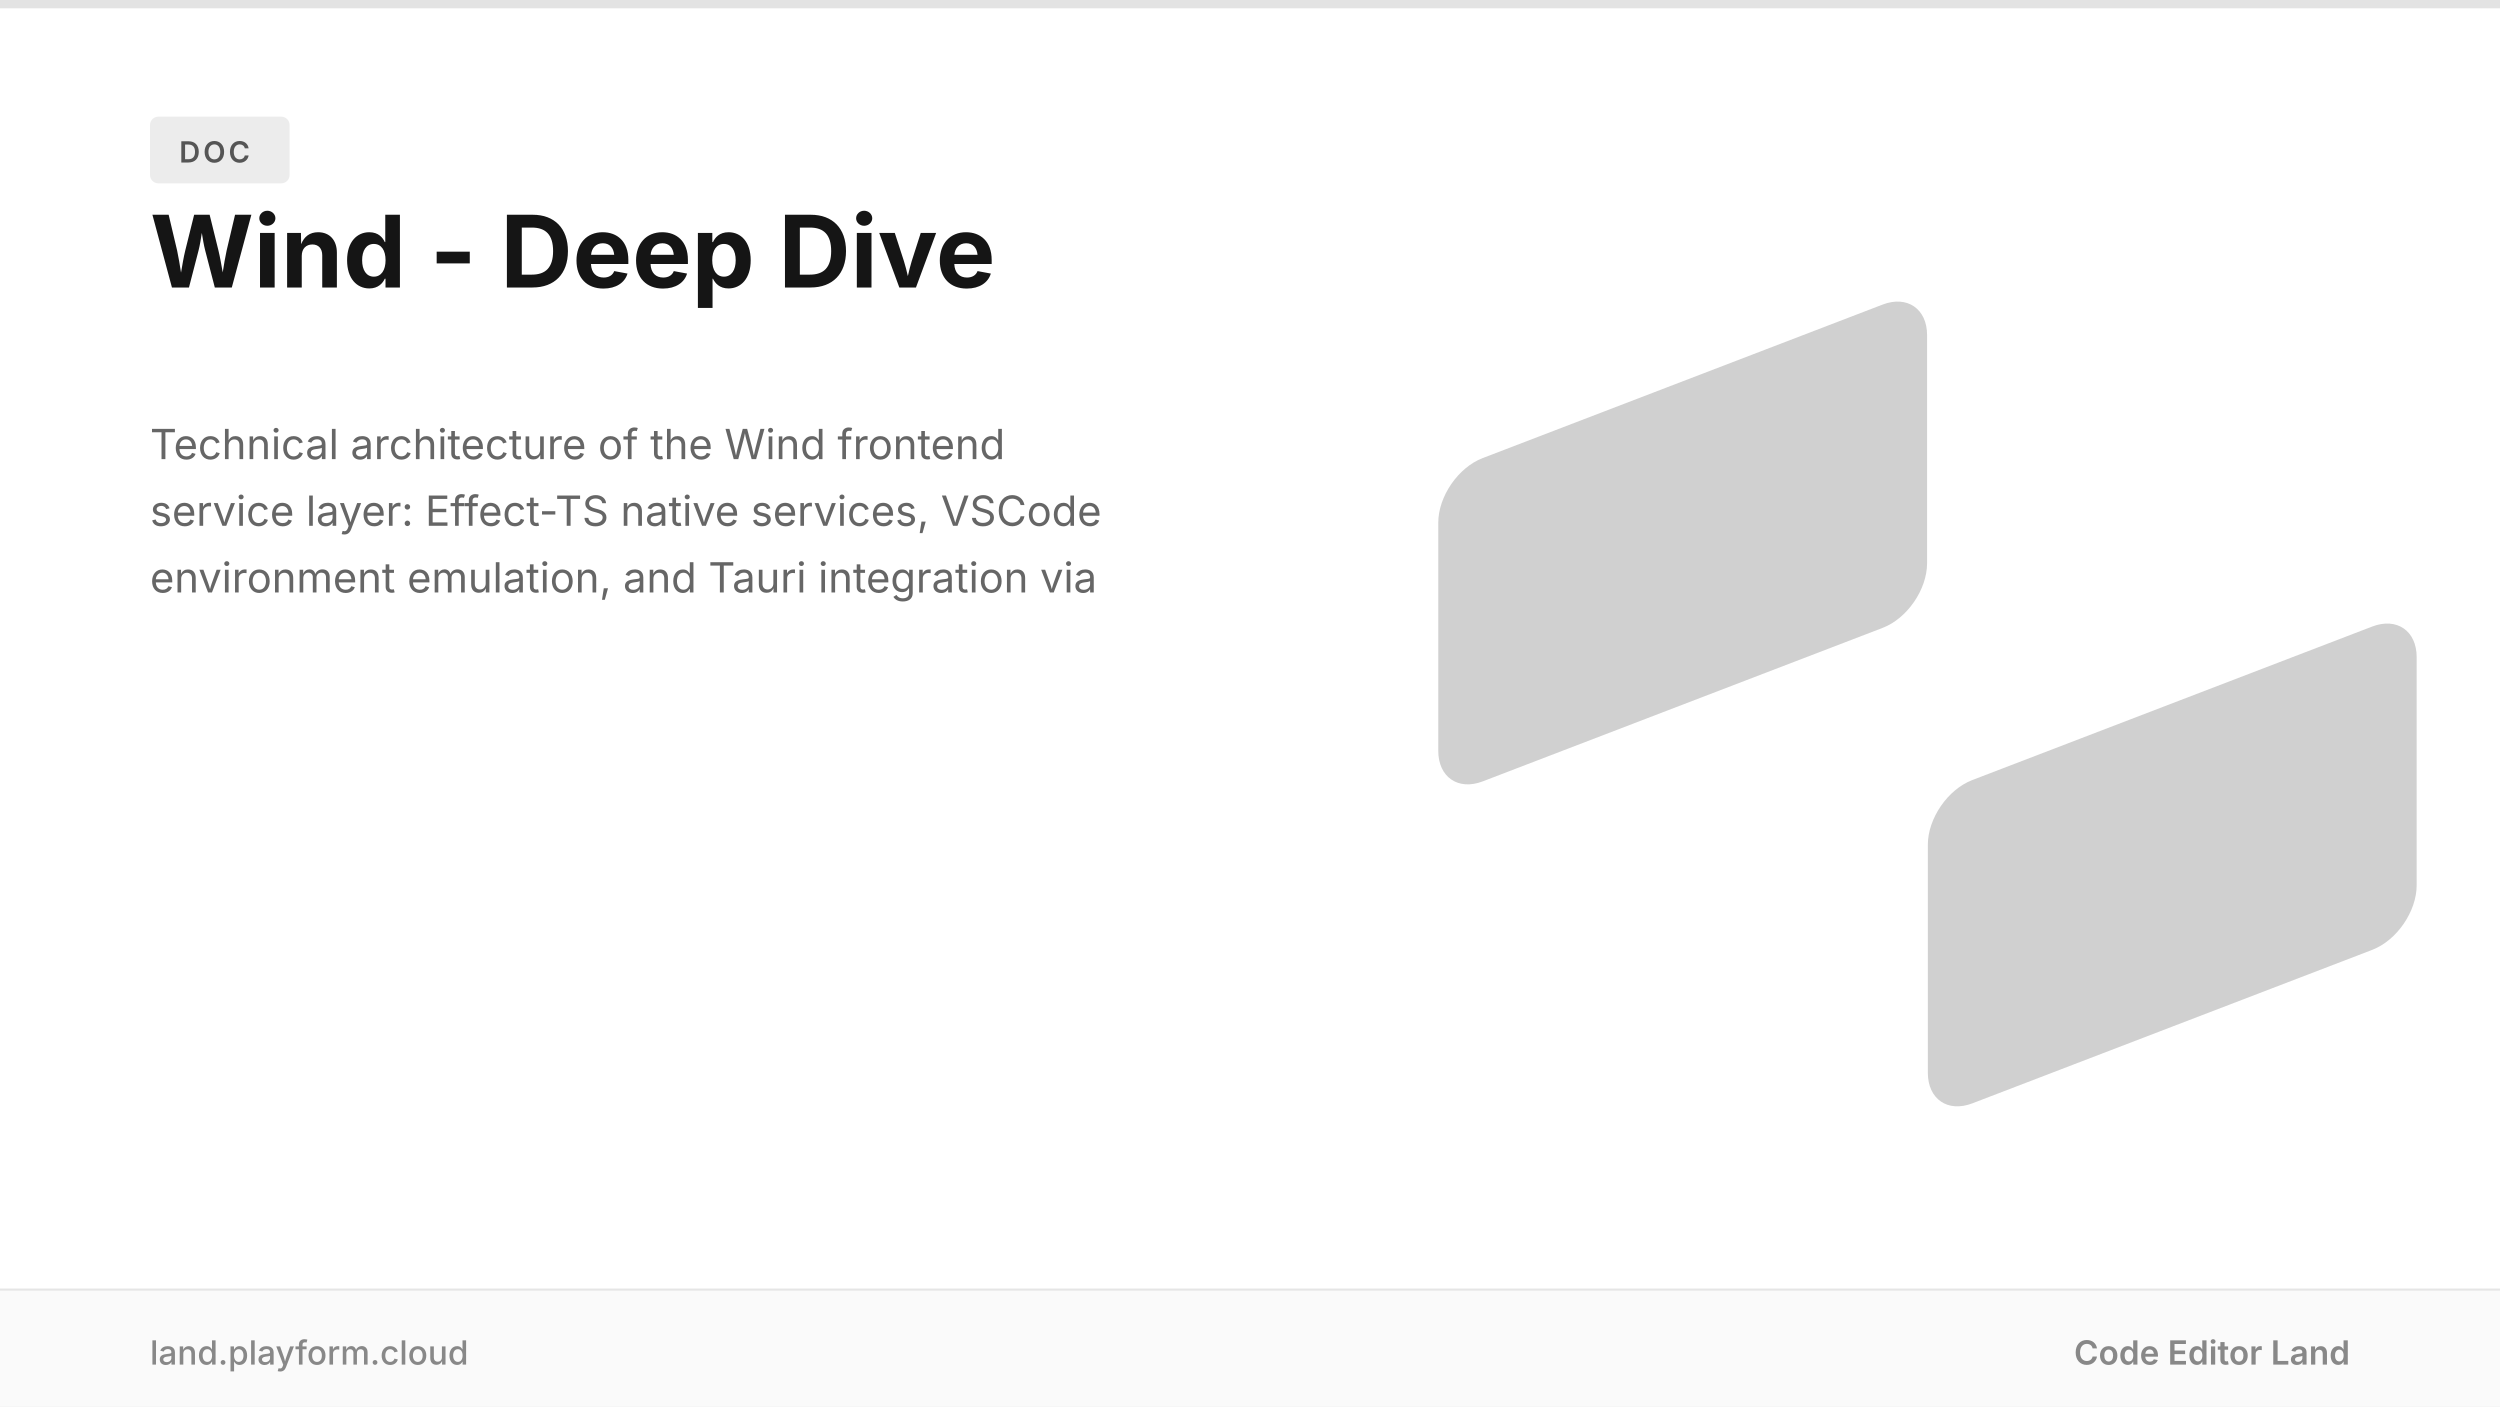
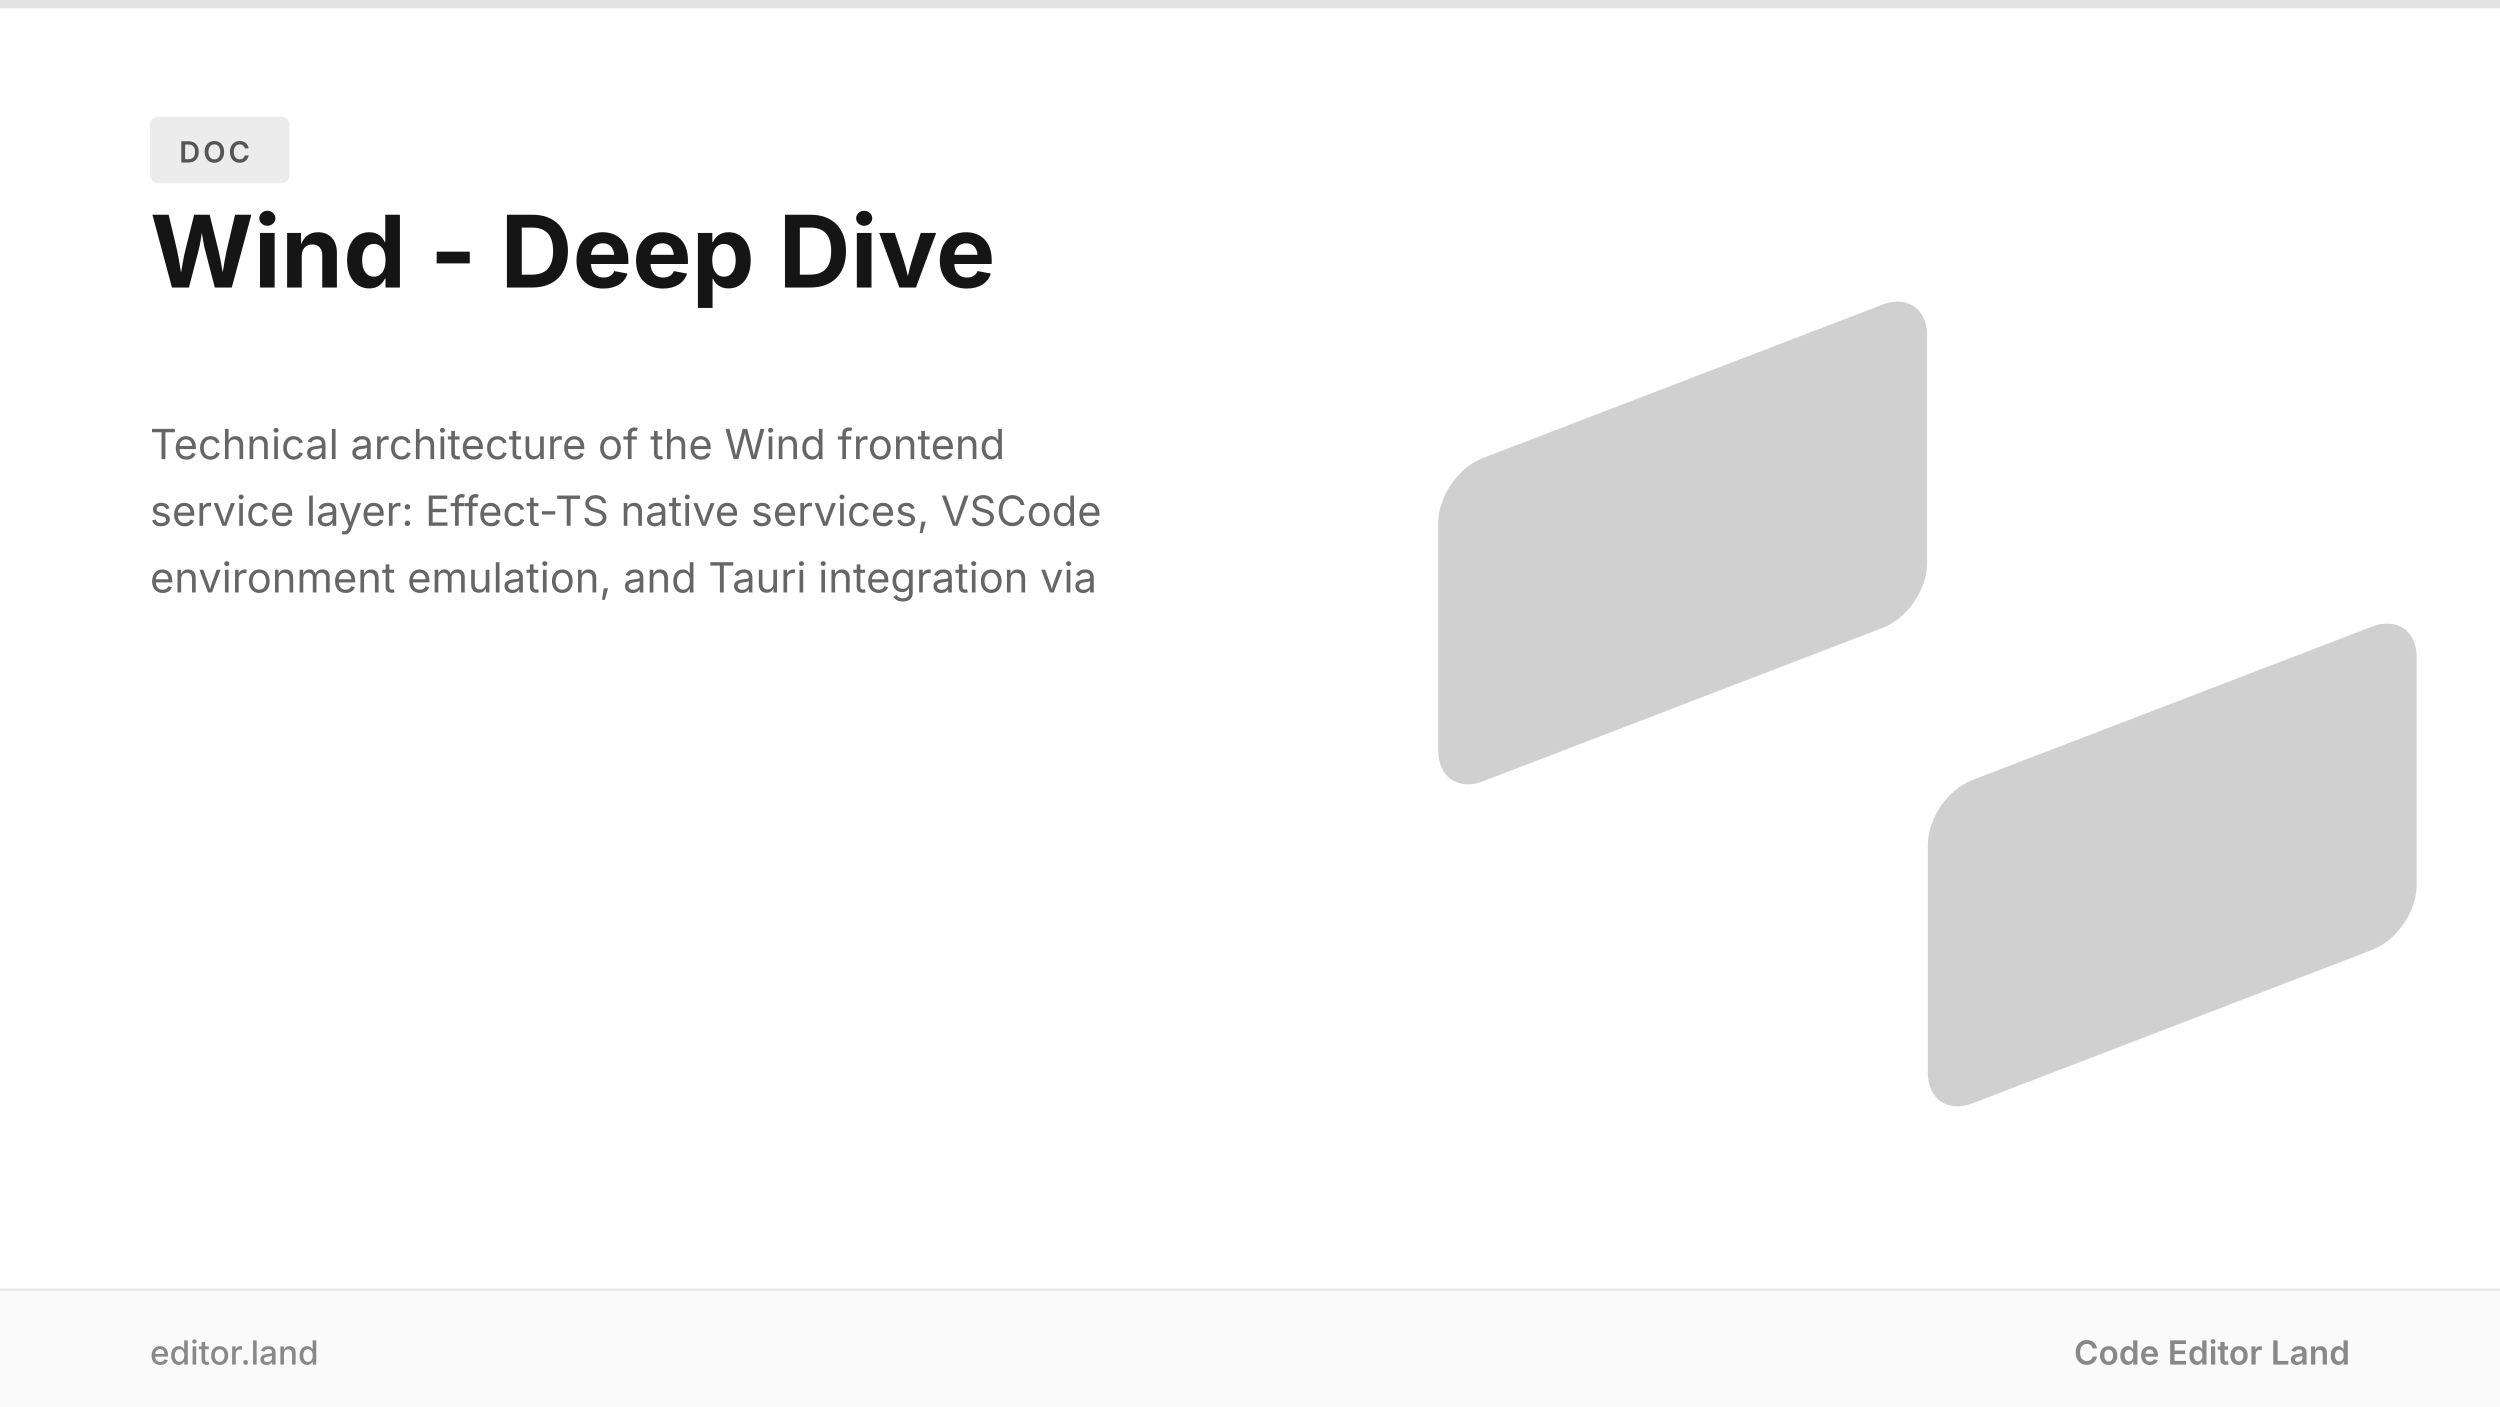
<svg xmlns="http://www.w3.org/2000/svg" width="1200" height="675" viewBox="0 0 1200 675">
  <path fill="#fff" d="M0 0h1200v675H0z" />
  <path fill="#151515" fill-opacity=".12" d="M0 0h1200v4H0z" />
  <rect width="1005.28" height="620.771" fill="#151515" fill-opacity=".2" rx="91.389" transform="matrix(-.2334 .08959 0 .25 925 138)" />
  <rect width="1005.28" height="620.771" fill="#151515" fill-opacity=".2" rx="91.389" transform="matrix(-.2334 .08959 0 .25 1160 292.55)" />
  <rect width="67" height="32" x="72" y="56" fill="#151515" fill-opacity=".08" rx="4" />
  <text x="86" y="78" fill="#555" font-family="system-ui, -apple-system, 'Segoe UI', sans-serif" font-size="14" font-weight="600" letter-spacing=".1em">DOC</text>
  <text x="72" y="138" fill="#151515" font-family="system-ui, -apple-system, 'Segoe UI', sans-serif" font-size="48" font-weight="700">Wind - Deep Dive</text>
  <text x="72" y="220.4" fill="#666" font-family="system-ui, -apple-system, 'Segoe UI', sans-serif" font-size="20" font-weight="400">Technical architecture of the Wind frontend</text>
  <text x="72" y="252.4" fill="#666" font-family="system-ui, -apple-system, 'Segoe UI', sans-serif" font-size="20" font-weight="400">service layer: Effect-TS native services, VSCode</text>
  <text x="72" y="284.4" fill="#666" font-family="system-ui, -apple-system, 'Segoe UI', sans-serif" font-size="20" font-weight="400">environment emulation, and Tauri integration via</text>
  <path fill="#fafafa" d="M0 619h1200v56H0z" />
  <path stroke="#e5e5e5" d="M0 619h1200" />
-   <text x="72" y="655" fill="#888" font-family="system-ui, -apple-system, 'Segoe UI', sans-serif" font-size="16" font-weight="500">land.playform.cloud</text>
+   <text x="72" y="655" fill="#888" font-family="system-ui, -apple-system, 'Segoe UI', sans-serif" font-size="16" font-weight="500">editor.land</text>
  <text x="1128" y="655" fill="#888" font-family="system-ui, -apple-system, 'Segoe UI', sans-serif" font-size="16" font-weight="600" text-anchor="end">Code Editor Land</text>
</svg>
